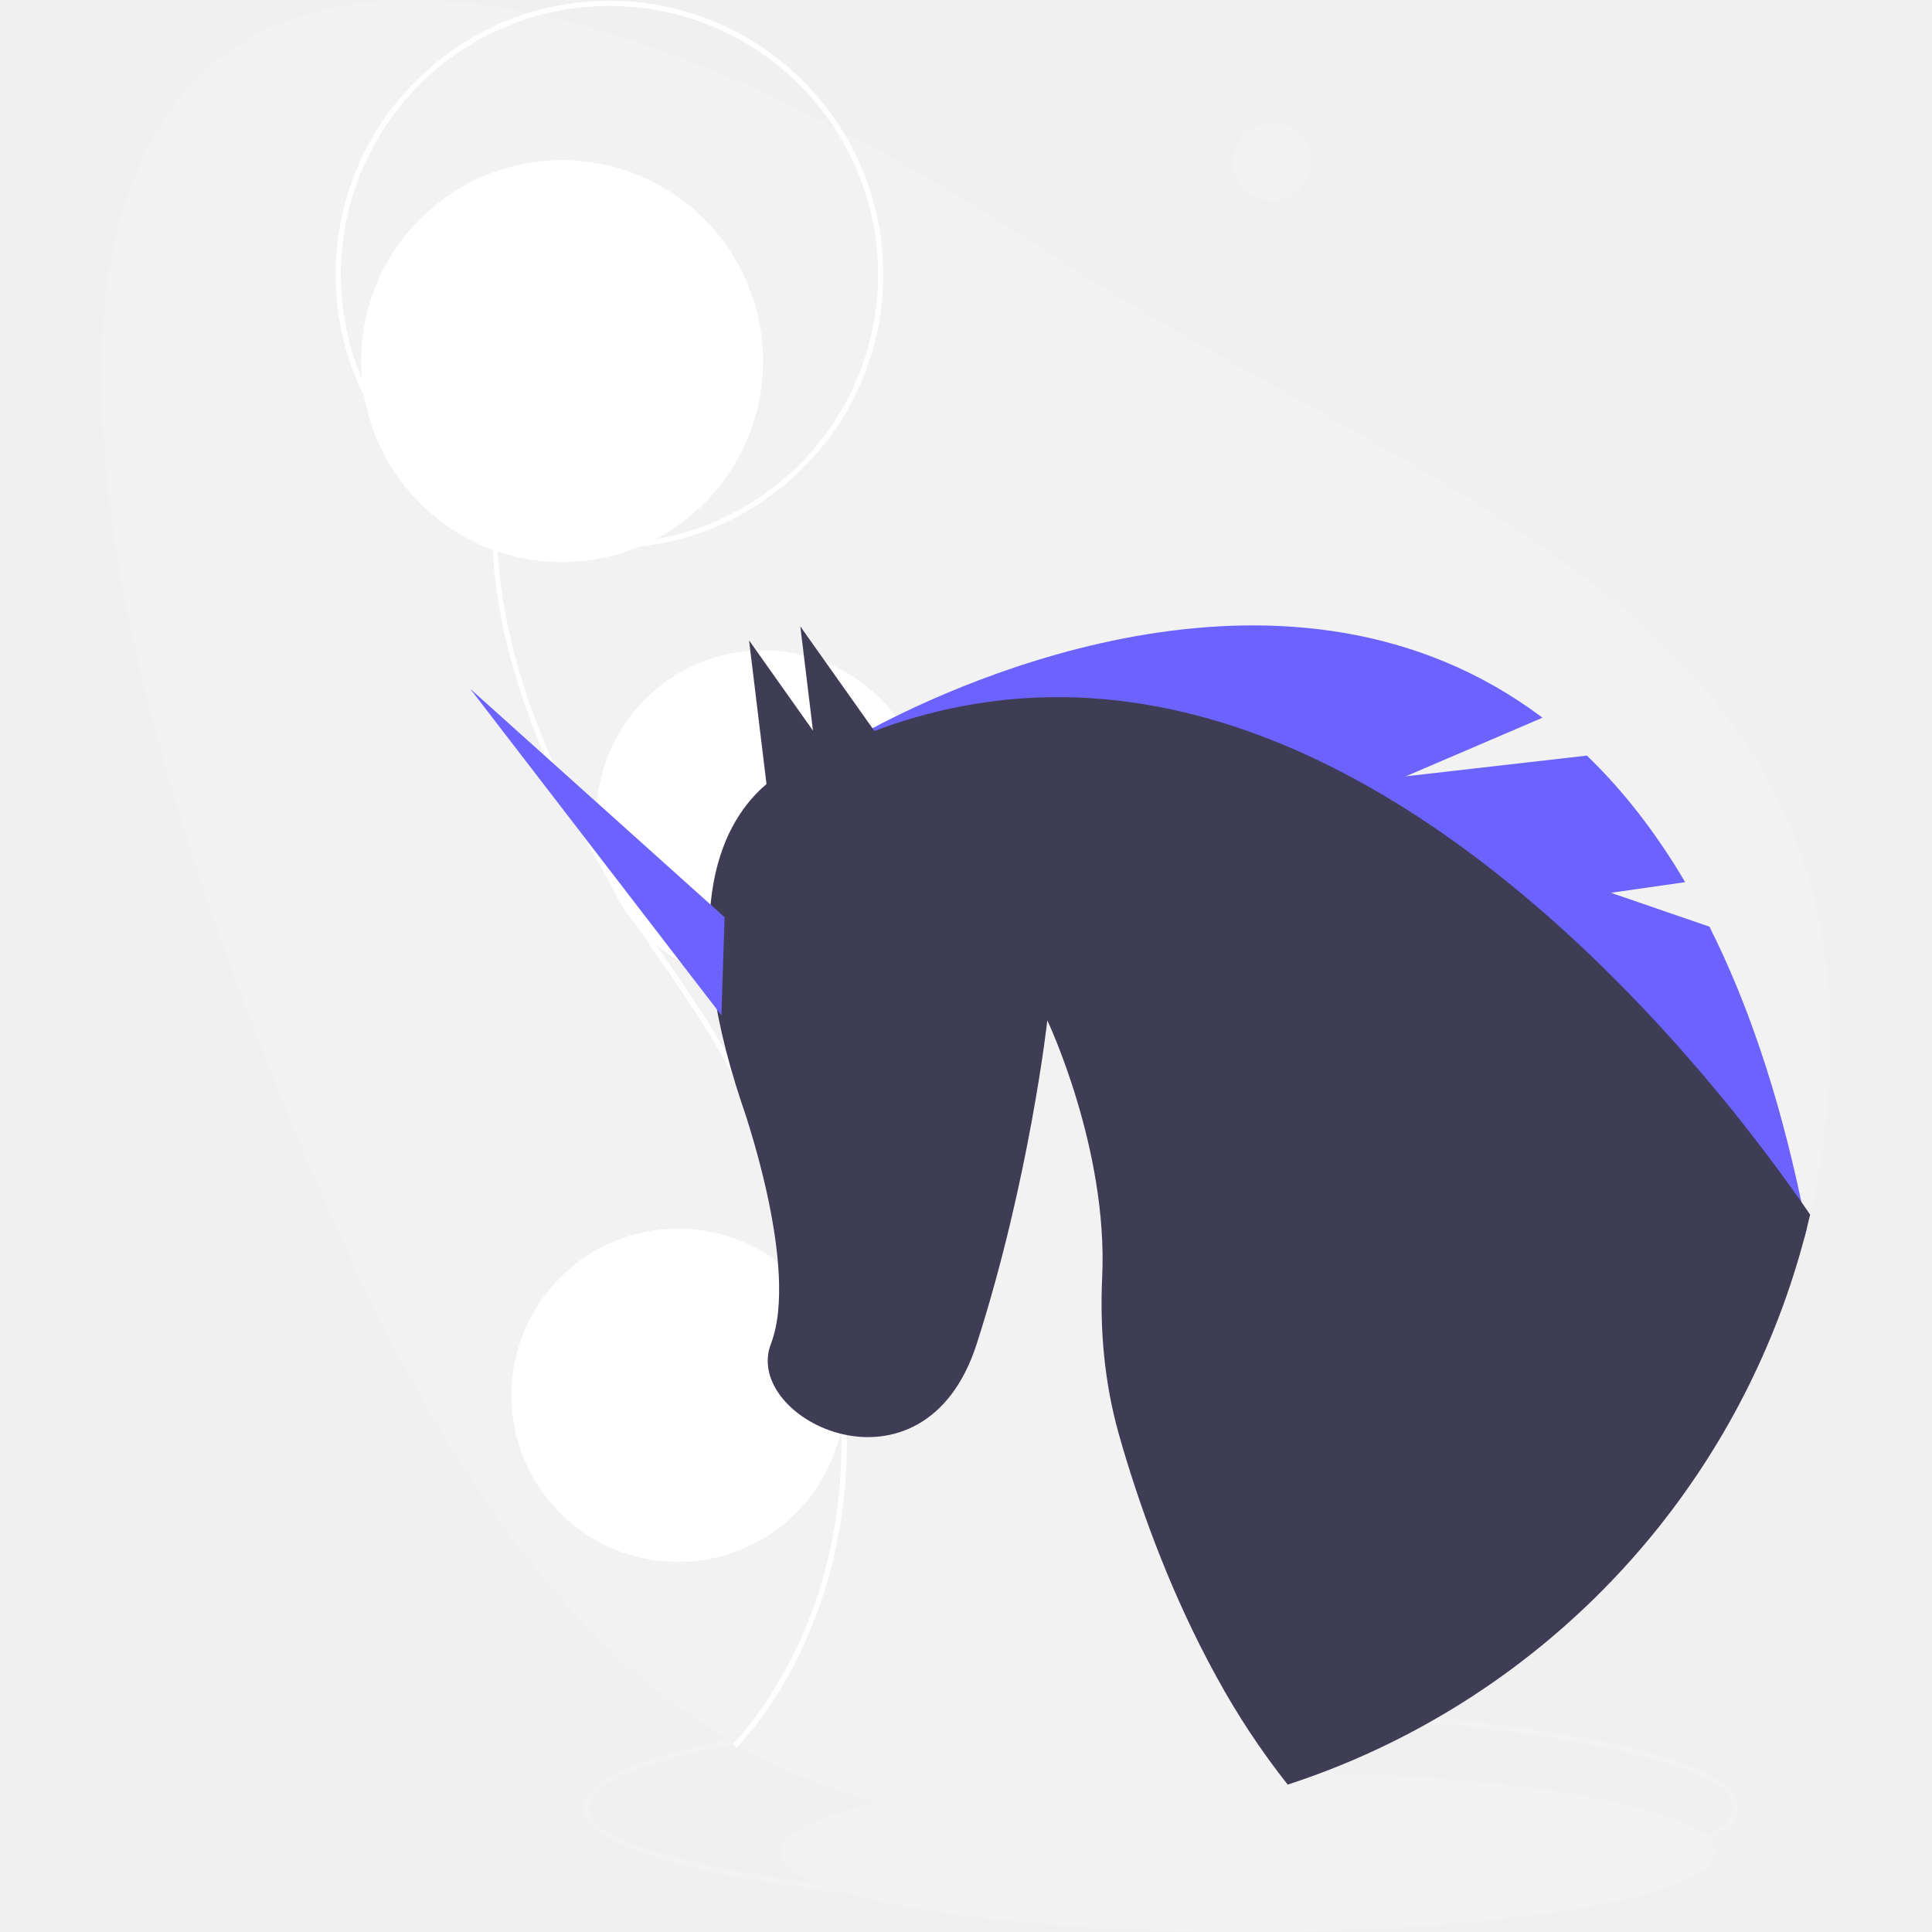
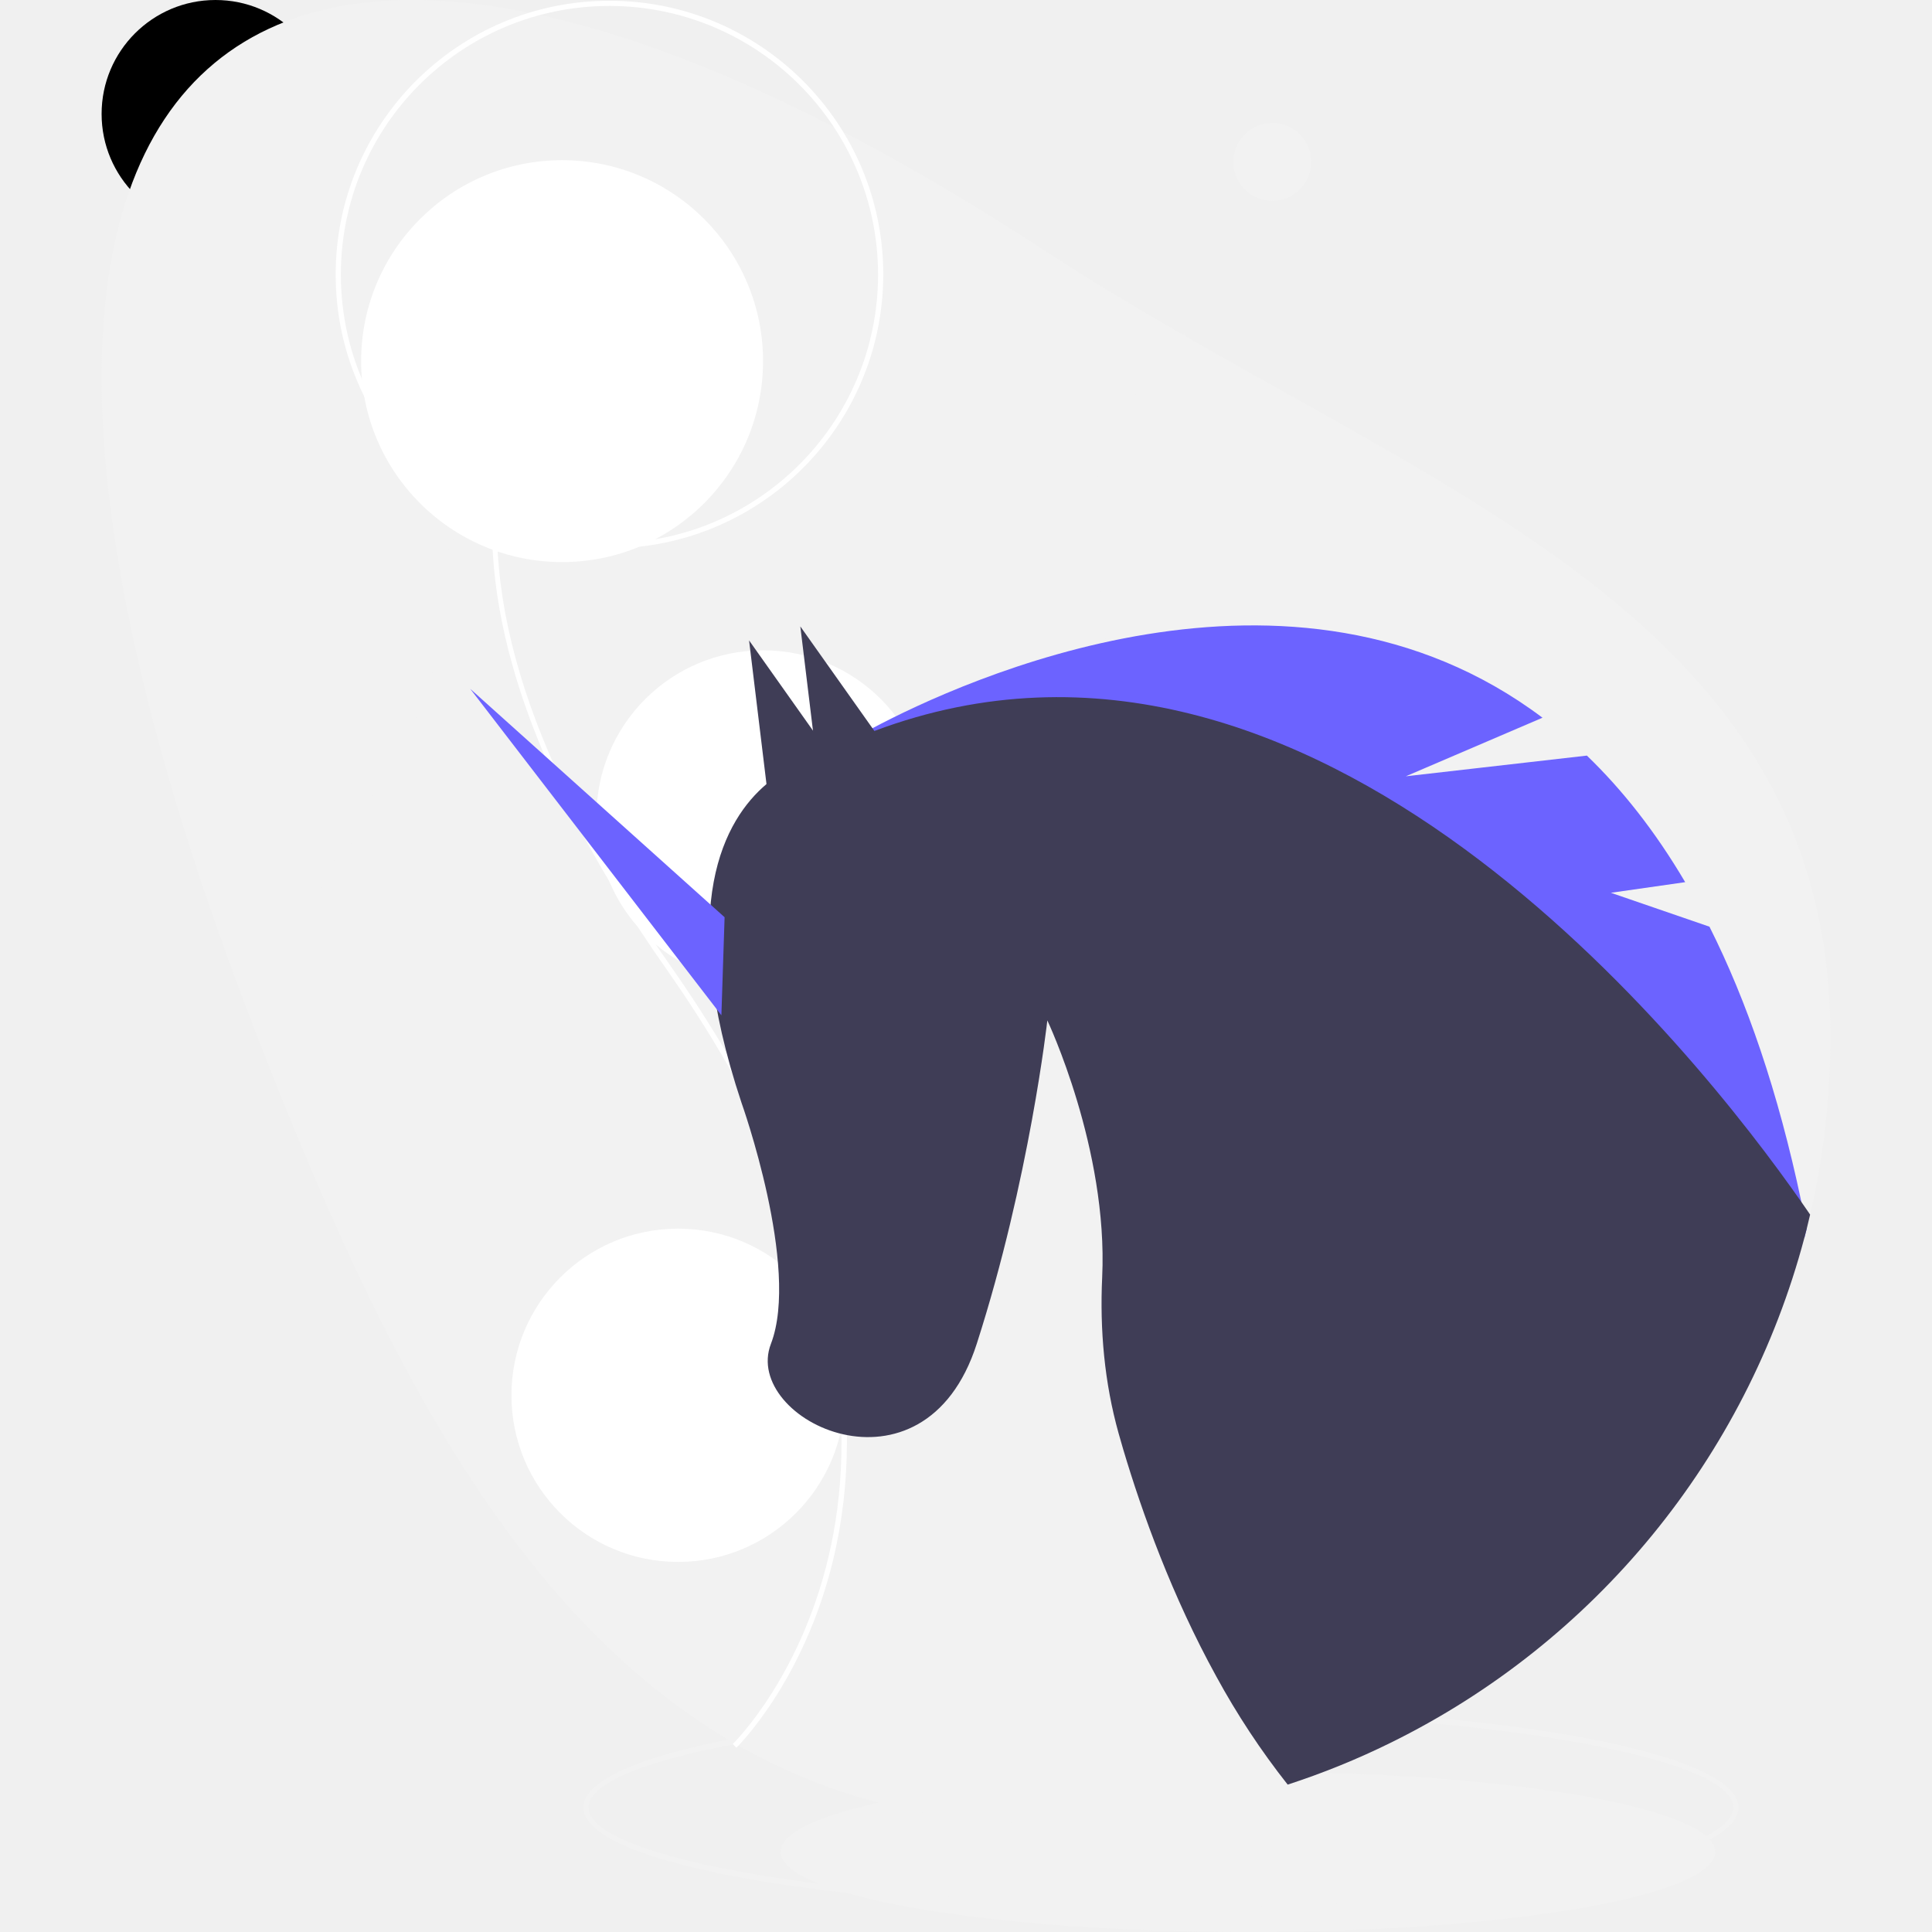
<svg xmlns="http://www.w3.org/2000/svg" id="f2456a0d-5629-424d-81f1-cb25f2706be0" data-name="Layer 1" width="50" height="50" viewBox="0 0 758.806 848">
+   <clipPath id="clipCircle">
+     <circle r="50" cx="50" cy="50" />
+   </clipPath>
+   <rect width="100" height="100" clip-path="url(#clipCircle)" />
  <ellipse cx="503.124" cy="812.817" rx="205.082" ry="35.183" fill="#f2f2f2" />
  <path d="M685.553,863.746c-142.151,0-253.504-19.518-253.504-44.434s111.352-44.434,253.504-44.434S939.057,794.395,939.057,819.312,827.705,863.746,685.553,863.746Zm0-86.59c-136.178,0-251.225,19.305-251.225,42.156s115.047,42.156,251.225,42.156,251.225-19.305,251.225-42.156S821.731,777.156,685.553,777.156Z" transform="translate(-220.5972 -26)" fill="#f2f2f2" />
  <path d="M979.403,481.005a345.641,345.641,0,0,1-6.677,67.836q-1.025,5.161-2.222,10.277-.701,3.076-1.47,6.13-.496,1.982-1.025,3.965A345.973,345.973,0,0,1,786.261,790.997a339.572,339.572,0,0,1-45.072,18.309q-3.521,1.145-7.075,2.222h-.011a344.839,344.839,0,0,1-99.92,14.698q-7.28,0-14.356-.33a286.2,286.2,0,0,1-38.065-4.227C427.164,793.732,351.432,641.493,288.962,481.005q-2.324-5.964-4.569-11.849-.547-1.453-1.094-2.905C117.137,26.875,297.336-84.314,634.182,135.784,793.793,240.068,979.403,290.348,979.403,481.005Z" transform="translate(-220.5972 -26)" fill="#f2f2f2" />
  <path d="M740.79,687.167l-1.579-1.642c.248-.238,24.901-24.387,34.29-69.509,8.672-41.674,5.727-110.29-57.549-200.516C667.423,346.3,647.784,285.843,657.583,235.806c8.607-43.958,37.883-63.269,38.177-63.458l1.234,1.915c-.286.185-28.794,19.041-37.19,62.052-9.641,49.392,9.877,109.239,58.014,177.876,28.15,40.141,46.89,79.45,55.699,116.836,7.059,29.96,7.793,58.76,2.184,85.599C766.138,662.384,741.043,686.924,740.79,687.167Z" transform="translate(-220.5972 -26)" fill="#f2f2f2" />
  <path d="M314.289,420.062a422.343,422.343,0,0,0-29.896,49.094q-.547-1.453-1.094-2.905a432.141,432.141,0,0,1,29.122-47.499c48.137-68.645,67.654-128.484,58.015-177.874-8.397-43.022-36.903-61.878-37.188-62.06l1.231-1.914c.296.194,29.577,19.506,38.179,63.461C382.456,290.404,362.814,350.858,314.289,420.062Z" transform="translate(-220.5972 -26)" fill="#f2f2f2" />
  <path d="M499.212,793.126l-1.579-1.642c.313-.3,31.394-30.736,43.239-87.611,10.939-52.52,7.244-138.99-72.48-252.67-33.311-47.499-56.027-92.376-67.518-133.384-9.389-33.508-11.377-64.657-5.908-92.583,10.811-55.212,47.557-79.451,47.927-79.689l1.234,1.915c-.362.234-36.34,24.017-46.939,78.282-12.16,62.258,12.424,137.673,73.07,224.149,35.413,50.497,58.987,99.944,70.066,146.968,8.876,37.671,9.8,73.879,2.748,107.621C531.053,761.994,499.529,792.821,499.212,793.126Z" transform="translate(-220.5972 -26)" fill="#fff" />
  <circle cx="202.118" cy="158.51" r="88.201" fill="#fff" />
  <path d="M443.511,266.68a120.175,120.175,0,1,1,120.175-120.176A120.312,120.312,0,0,1,443.511,266.68Zm0-238.072a117.897,117.897,0,1,0,117.896,117.896A118.03,118.03,0,0,0,443.511,28.608Z" transform="translate(-220.5972 -26)" fill="#fff" />
  <circle cx="290.319" cy="358.577" r="73.143" fill="#fff" />
  <circle cx="253.031" cy="612.424" r="73.143" fill="#fff" />
  <path d="M969.035,565.248q-1.145-5.913-2.358-11.667a.011.011,0,0,1-.011-.011c-10.231-48.547-24.017-88.356-40.344-120.827L883.06,417.863l32.608-4.66c-13.182-22.365-27.709-40.686-43.147-55.554L793.063,366.729l59.975-25.704C742.818,258.116,598.316,324.71,558.94,345.64c-5.4,2.86-8.819,4.876-9.912,5.526-.011,0-.011,0-.023.011-.239.148-.353.216-.353.216l22.354,11.61h.011L968.009,569.213Z" transform="translate(-220.5972 -26)" fill="#6c63ff" />
  <path d="M969.035,565.248q.769-3.059,1.47-6.13c-1.162-1.698-2.438-3.555-3.828-5.537a.011.011,0,0,1-.011-.011c-45.779-65.455-213.581-279.332-406.87-206.734h-.011q-5.366,2.017-10.755,4.33c-.011,0-.011,0-.023.011q-4.905,2.102-9.821,4.466c-1.663.786-3.315,1.606-4.979,2.438-1.447.729-2.883,1.47-4.33,2.233,0,0-8.226,2.062-17.443,9.833-18.104,15.29-40.048,52.649-10.972,139.877,0,0,25.817,72.268,12.909,105.833-12.909,33.542,67.13,72.257,90.338,0,23.231-72.28,30.99-141.973,30.99-141.973s26.706,56.272,24.074,112.704c-1.082,23.129.98,46.28,7.212,68.554.638,2.336,1.333,4.671,2.028,7.041,8.397,28.199,21.499,64.475,40.8,99.556a335.913,335.913,0,0,0,31.377,47.568,339.579,339.579,0,0,0,45.072-18.309A345.974,345.974,0,0,0,968.009,569.213Z" transform="translate(-220.5972 -26)" fill="#3f3d56" />
  <polygon points="317.011 360.127 306.686 274.949 350.566 336.896 317.011 360.127" fill="#3f3d56" />
  <polygon points="294.512 366.263 284.187 281.085 328.067 343.032 294.512 366.263" fill="#3f3d56" />
  <polygon points="272.037 445.634 161.79 302.333 273.446 402.595 272.037 445.634" fill="#6c63ff" />
  <circle cx="513.847" cy="71.047" r="17.09" fill="#f2f2f2" />
</svg>
